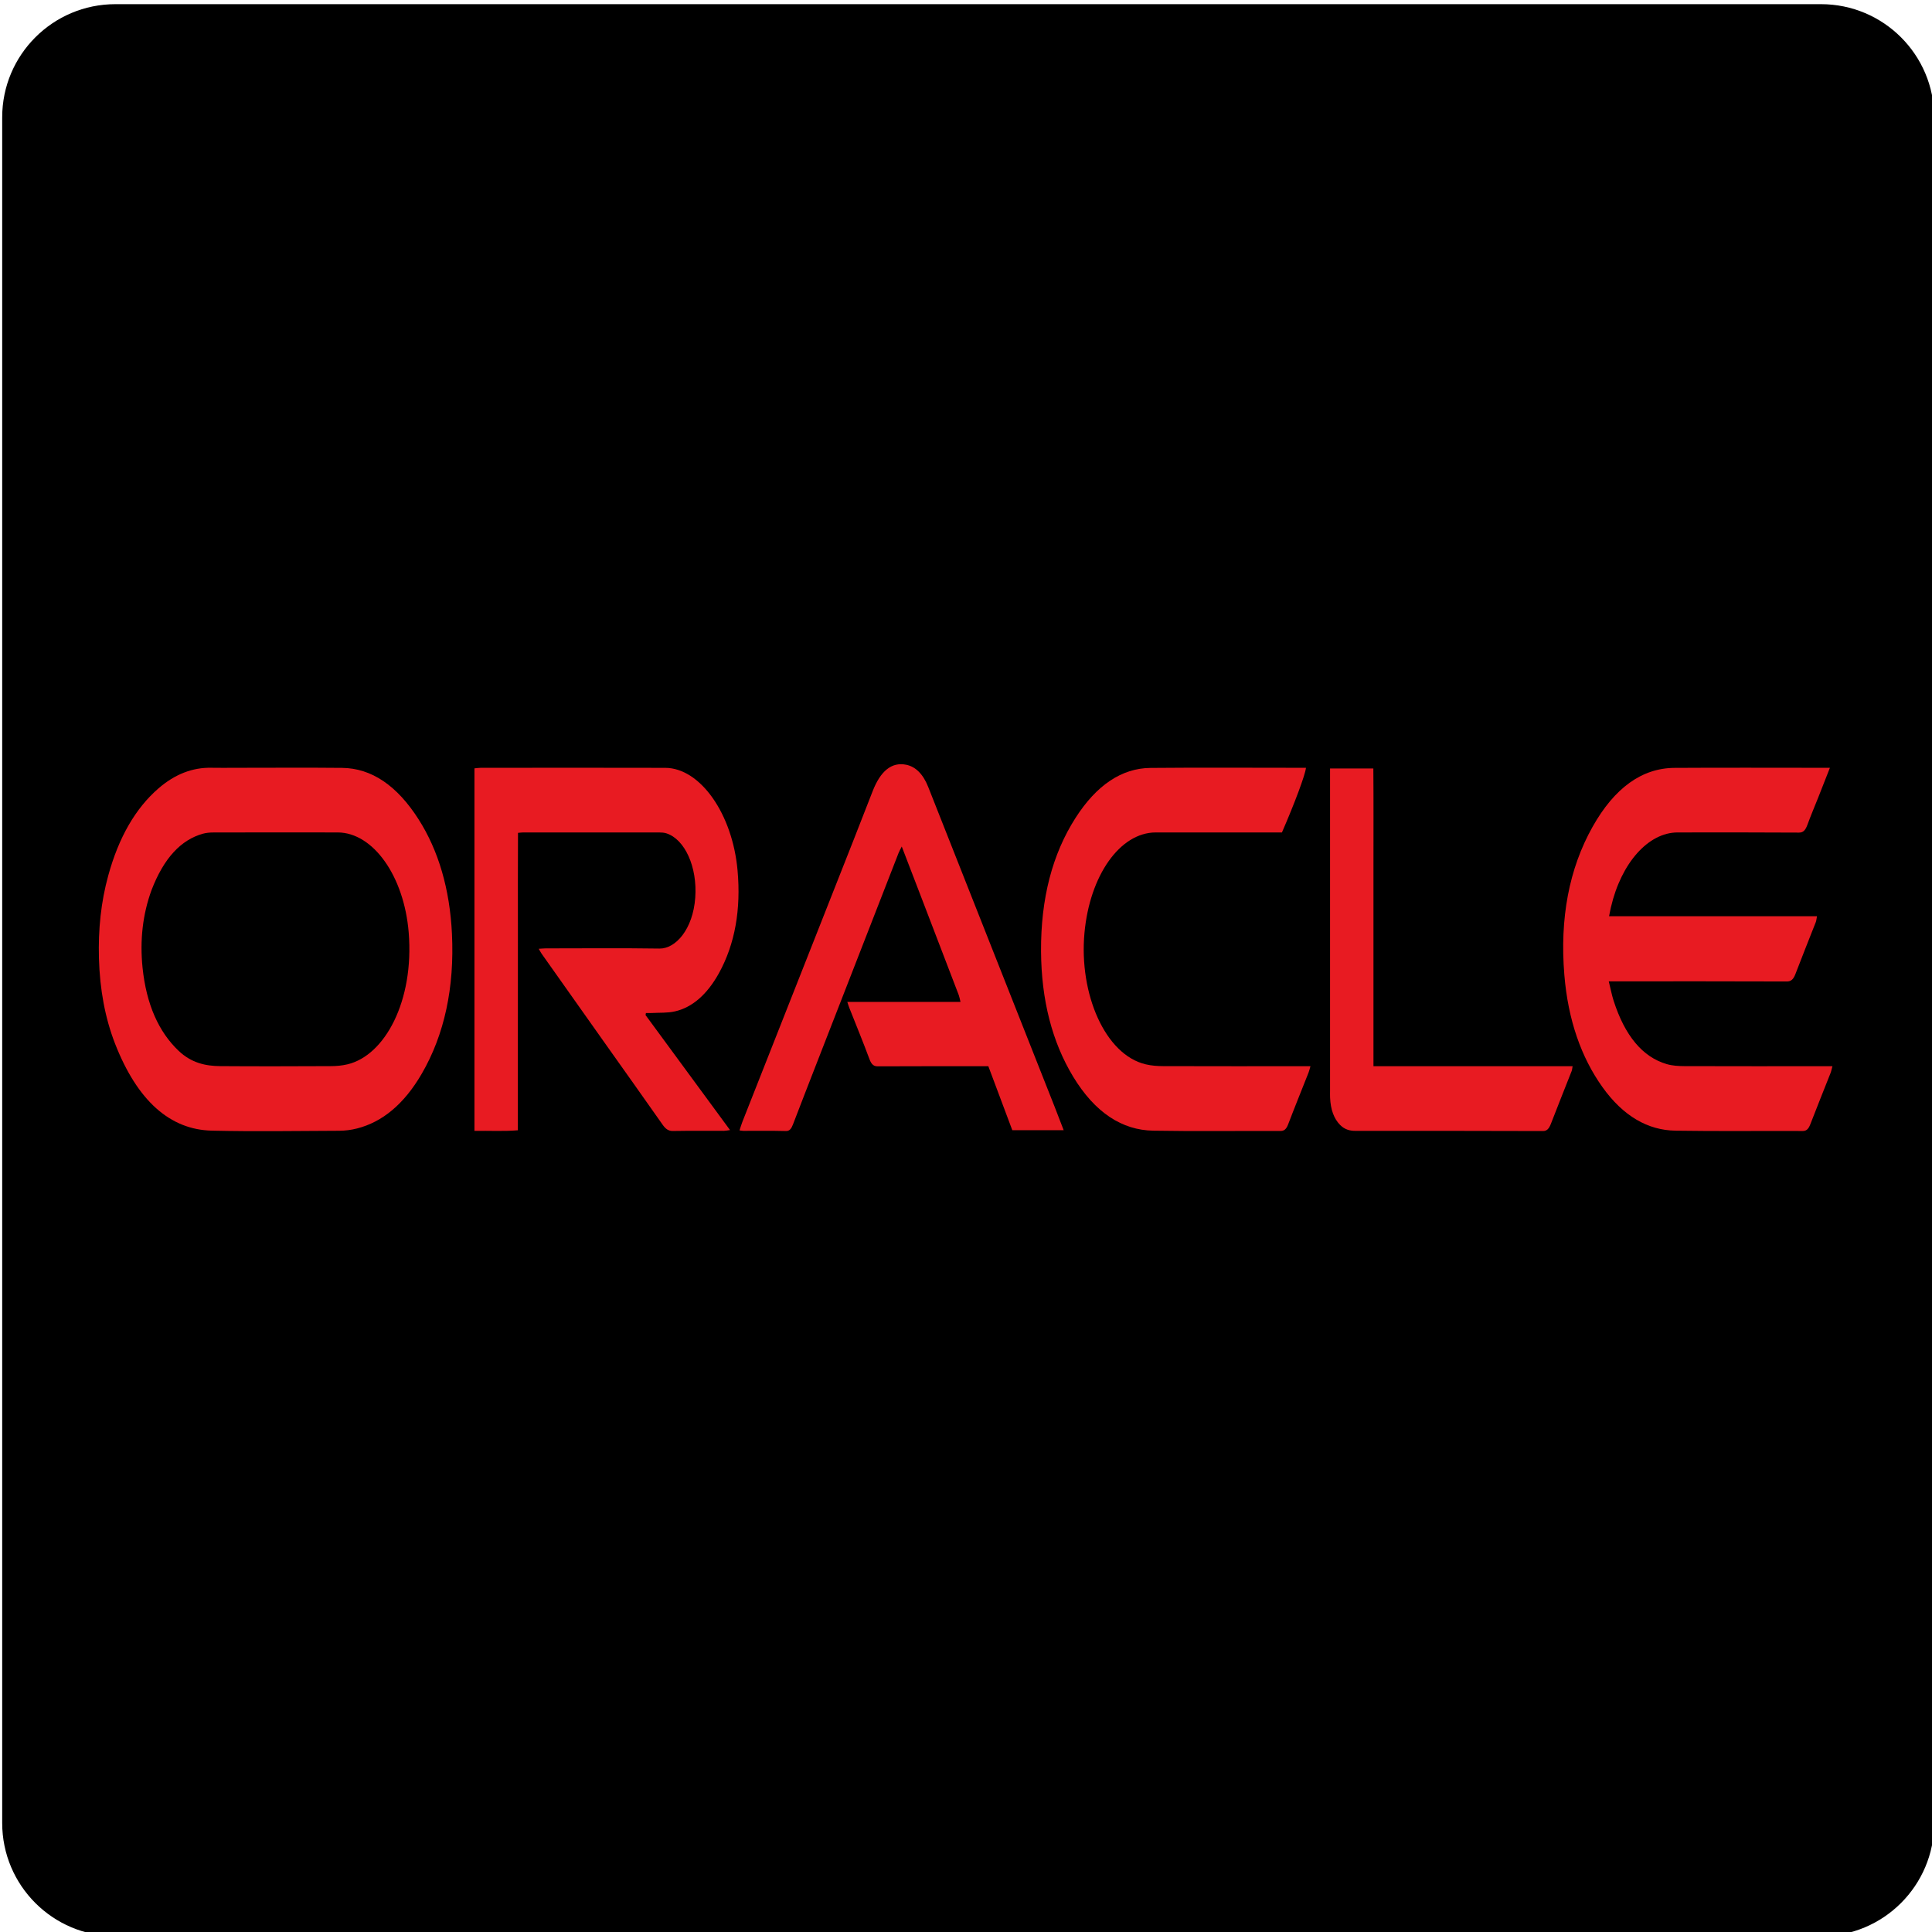
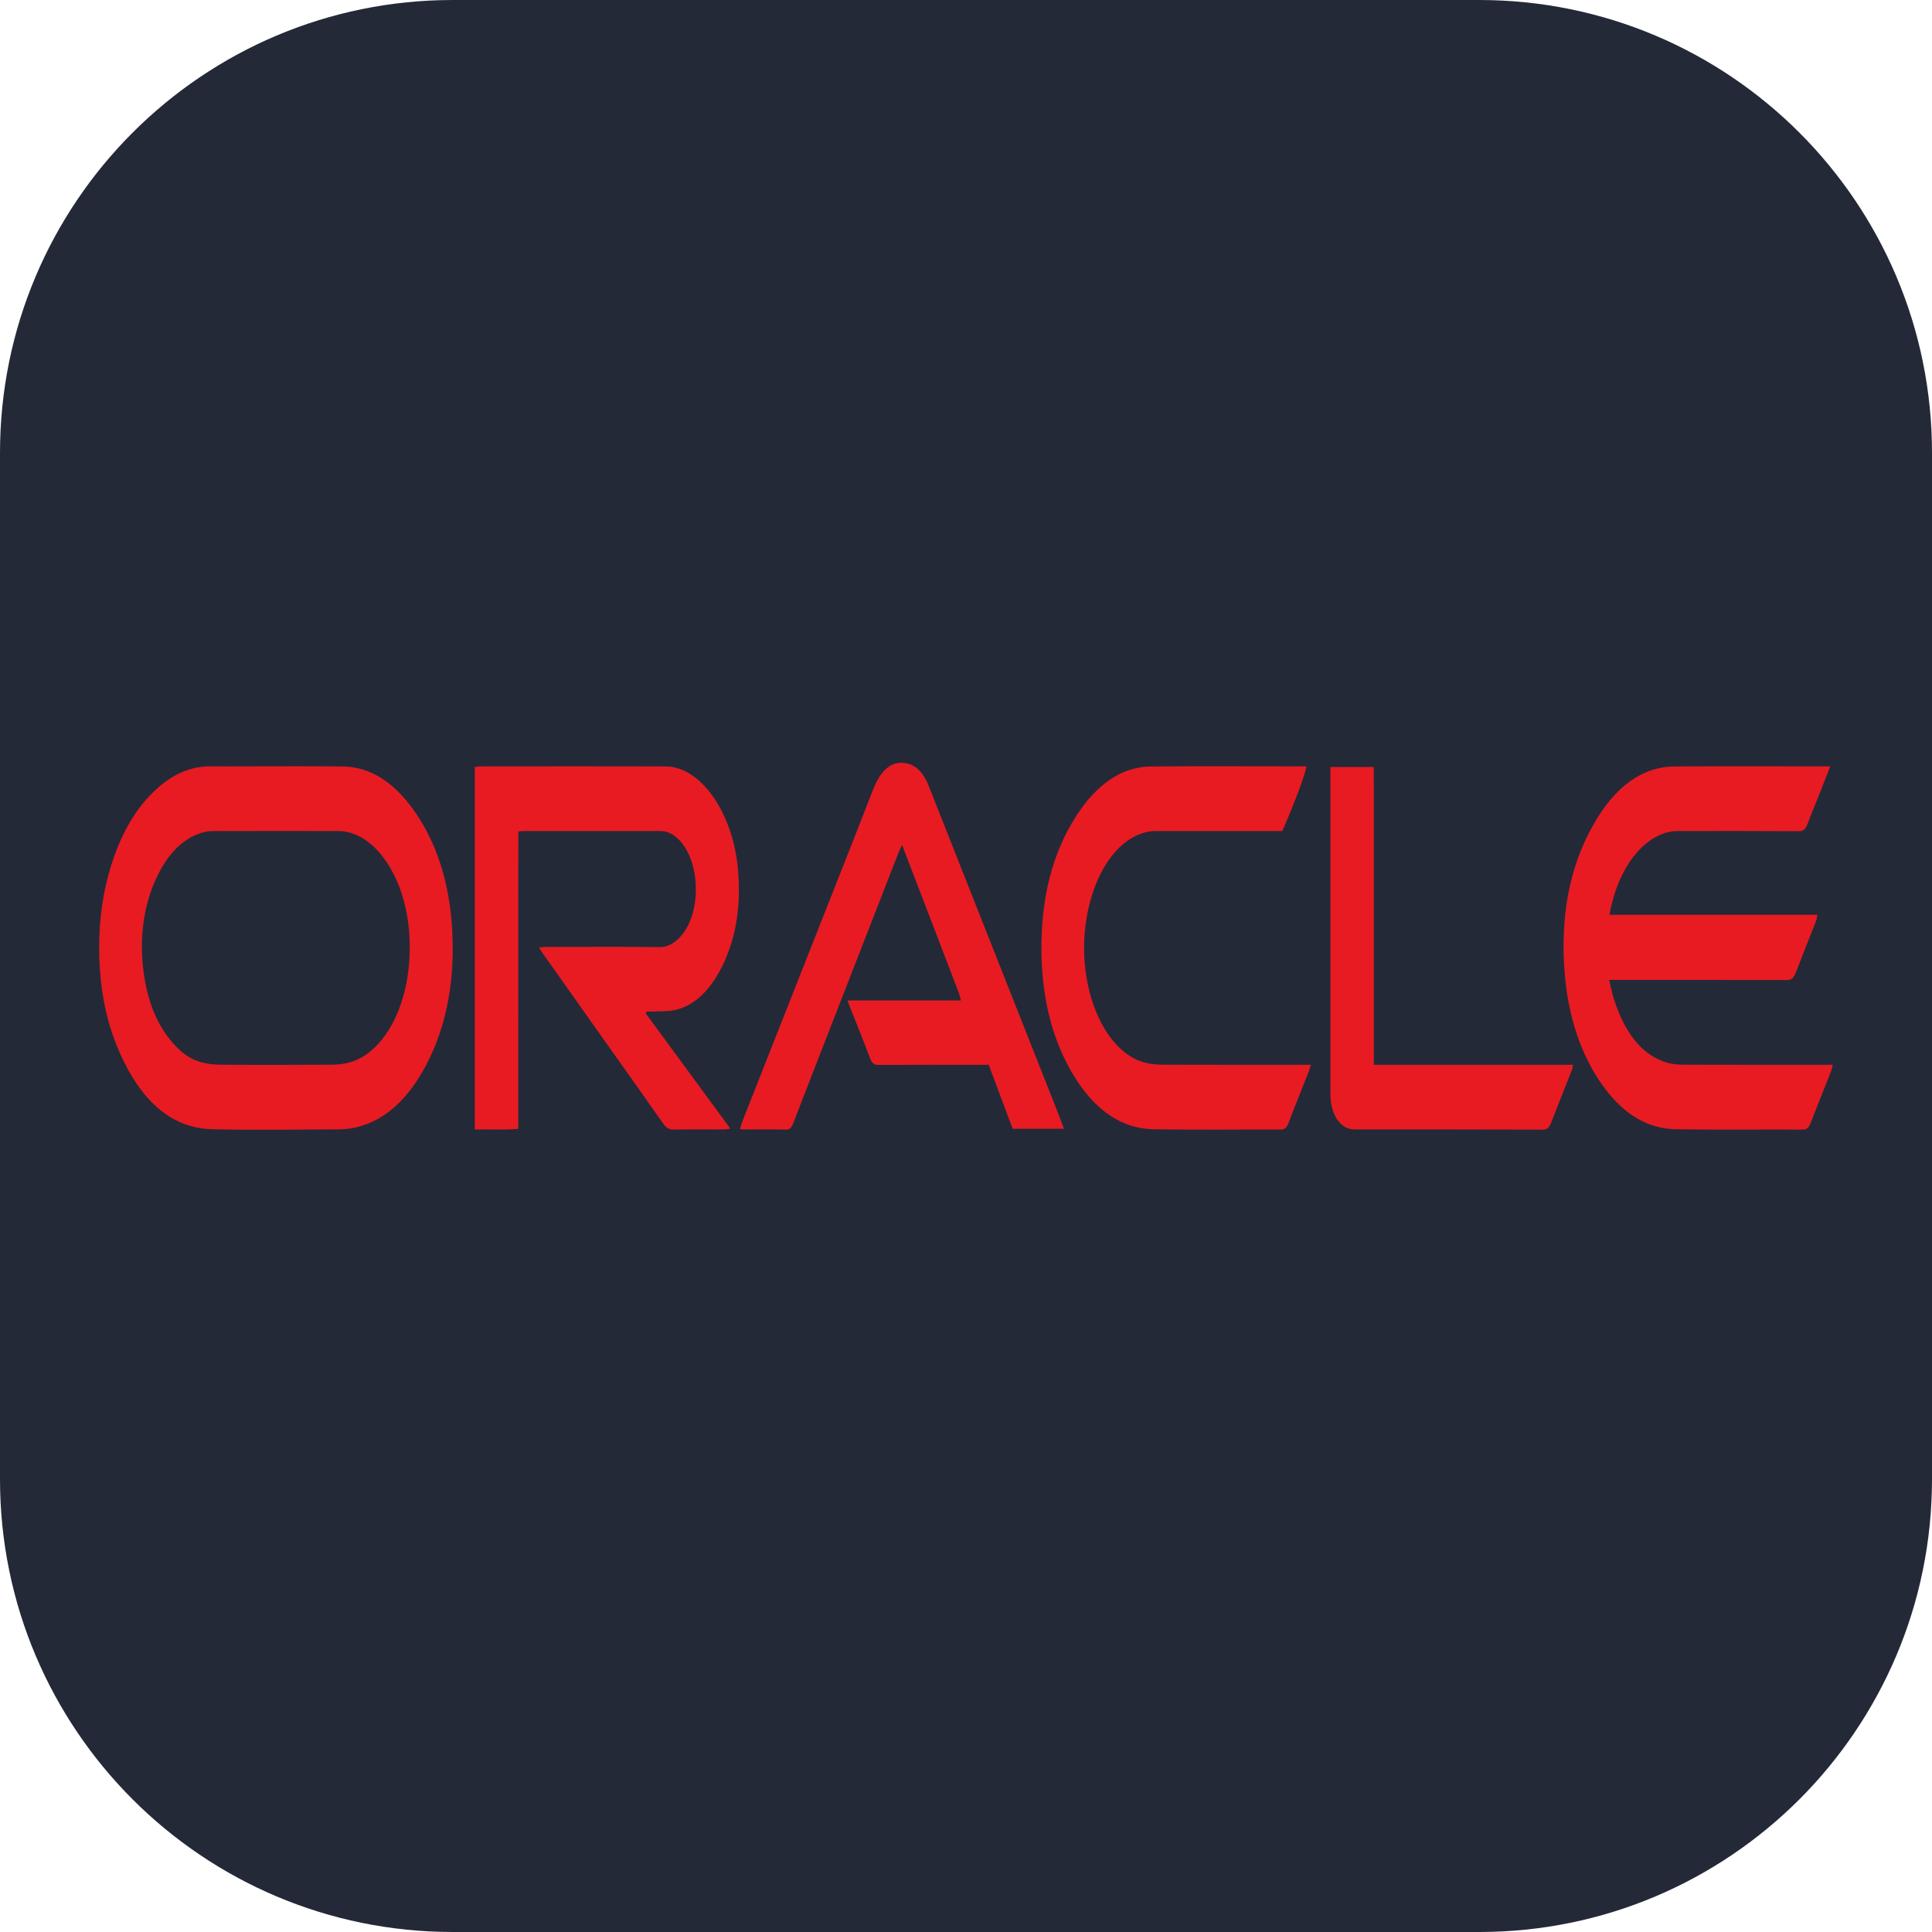
- <svg xmlns="http://www.w3.org/2000/svg" viewBox="0 0 256 256">
-   <rect x="0.29" y="0.552" width="256" height="256" rx="15" ry="15" style="paint-order: fill;" transform="matrix(1, 0, 0, 1, 7.105427357601002e-15, 7.105427357601002e-15)" />
-   <path fill="#E81B22" opacity="1" stroke="none" d="M 31.184 101.737 C 35.95 101.737 40.634 101.7 45.323 101.748 C 49.251 101.788 52.624 104.118 55.446 108.537 C 58.111 112.703 59.603 117.826 59.887 123.754 C 60.226 130.824 58.904 137.078 55.88 142.282 C 53.551 146.294 50.668 148.674 47.309 149.528 C 46.524 149.73 45.717 149.829 44.923 149.833 C 39.303 149.857 33.684 149.945 28.069 149.817 C 22.548 149.692 18.207 145.888 15.238 138.272 C 13.909 134.846 13.227 131.071 13.11 126.994 C 13.003 123.156 13.38 119.503 14.346 116.007 C 15.74 110.925 17.97 107.092 20.991 104.472 C 23.18 102.576 25.52 101.683 28.001 101.733 C 29.034 101.755 30.072 101.737 31.184 101.737 M 20.082 117.933 C 18.915 121.125 18.516 124.569 18.888 128.209 C 19.391 133.104 21.039 136.74 23.668 139.238 C 25.38 140.864 27.271 141.254 29.197 141.269 C 34.066 141.306 38.939 141.289 43.803 141.269 C 44.554 141.268 45.306 141.205 46.043 141.029 C 51.006 139.852 54.889 132.622 54.155 123.569 C 53.546 116.073 49.437 110.317 44.753 110.303 C 39.261 110.291 33.77 110.298 28.275 110.307 C 27.811 110.31 27.34 110.344 26.885 110.471 C 23.972 111.286 21.712 113.702 20.082 117.933 Z" style="" transform="matrix(1, 0, 0, 1, 7.105427357601002e-15, 7.105427357601002e-15)" />
-   <path fill="#E81B22" opacity="1" stroke="none" d="M 241.49 141.28 C 241.95 141.28 242.332 141.28 242.808 141.28 C 242.696 141.684 242.649 141.952 242.559 142.177 C 241.667 144.441 240.757 146.685 239.882 148.96 C 239.638 149.598 239.359 149.865 238.878 149.863 C 233.262 149.837 227.639 149.91 222.016 149.821 C 218.386 149.766 215.103 147.929 212.323 144.035 C 209.519 140.098 207.776 135.164 207.283 129.171 C 206.671 121.717 207.893 115.127 211.025 109.556 C 213.929 104.387 217.575 101.773 221.89 101.748 C 228.42 101.708 234.945 101.737 241.474 101.737 C 241.753 101.737 242.031 101.737 242.472 101.737 C 241.903 103.192 241.41 104.45 240.912 105.704 C 240.435 106.903 239.933 108.075 239.488 109.301 C 239.221 110.026 238.921 110.327 238.377 110.323 C 233.015 110.289 227.651 110.297 222.289 110.303 C 218.407 110.31 214.825 114.336 213.458 120.205 C 213.375 120.55 213.315 120.905 213.212 121.404 C 222.419 121.404 231.547 121.404 240.761 121.404 C 240.693 121.765 240.676 122.003 240.603 122.182 C 239.702 124.484 238.78 126.764 237.896 129.082 C 237.617 129.809 237.292 130.053 236.764 130.05 C 229.252 130.021 221.74 130.032 214.225 130.033 C 213.92 130.033 213.616 130.033 213.169 130.033 C 213.41 130.992 213.565 131.824 213.808 132.587 C 215.302 137.244 217.652 140.063 220.836 140.995 C 221.615 141.225 222.432 141.265 223.224 141.269 C 229.29 141.289 235.352 141.28 241.49 141.28 Z" style="" transform="matrix(1, 0, 0, 1, 7.105427357601002e-15, 7.105427357601002e-15)" />
-   <path fill="#E81B22" opacity="1" stroke="none" d="M 62.867 113.618 C 62.867 109.635 62.867 105.781 62.867 101.811 C 63.173 101.784 63.416 101.74 63.666 101.74 C 71.829 101.737 79.988 101.716 88.148 101.743 C 92.799 101.761 97.067 107.859 97.73 115.335 C 98.194 120.5 97.397 125.085 95.256 128.964 C 93.699 131.769 91.73 133.495 89.418 134.017 C 88.427 134.24 87.41 134.172 86.401 134.227 C 86.131 134.244 85.857 134.231 85.587 134.231 C 85.575 134.324 85.557 134.414 85.539 134.505 C 89.225 139.523 92.914 144.539 96.735 149.742 C 96.345 149.792 96.131 149.842 95.912 149.842 C 93.66 149.846 91.404 149.822 89.152 149.861 C 88.624 149.871 88.225 149.629 87.826 149.065 C 85.266 145.416 82.688 141.799 80.113 138.166 C 77.324 134.231 74.54 130.294 71.756 126.355 C 71.663 126.221 71.585 126.064 71.383 125.72 C 71.775 125.698 72.045 125.666 72.306 125.666 C 77.333 125.664 82.361 125.615 87.385 125.69 C 89.521 125.72 91.82 123.147 92.124 118.944 C 92.42 114.891 90.747 111.209 88.306 110.423 C 88.005 110.327 87.689 110.306 87.381 110.306 C 81.369 110.299 75.36 110.302 69.35 110.303 C 69.148 110.303 68.942 110.333 68.638 110.358 C 68.608 114.736 68.629 119.083 68.625 123.429 C 68.621 127.796 68.621 132.159 68.621 136.526 C 68.621 140.889 68.621 145.252 68.621 149.768 C 66.711 149.93 64.842 149.81 62.867 149.847 C 62.867 137.721 62.867 125.733 62.867 113.618 Z" style="" transform="matrix(1, 0, 0, 1, 7.105427357601002e-15, 7.105427357601002e-15)" />
-   <path fill="#E81B22" opacity="1" stroke="none" d="M 121.977 118.643 C 121.149 116.472 120.343 114.383 119.488 112.169 C 119.309 112.529 119.172 112.755 119.068 113.019 C 115.435 122.34 111.801 131.663 108.173 140.989 C 107.139 143.647 106.101 146.307 105.08 148.977 C 104.861 149.549 104.624 149.879 104.157 149.867 C 102.266 149.816 100.374 149.846 98.486 149.843 C 98.362 149.843 98.232 149.813 97.988 149.783 C 98.139 149.334 98.242 148.974 98.371 148.644 C 102.412 138.397 106.456 128.157 110.497 117.912 C 112.21 113.568 113.933 109.23 115.62 104.862 C 116.662 102.17 118.134 100.942 120.068 101.332 C 121.308 101.58 122.312 102.549 122.999 104.291 C 125.94 111.741 128.884 119.189 131.83 126.637 C 134.464 133.31 137.108 139.979 139.745 146.652 C 140.131 147.628 140.505 148.615 140.942 149.754 C 138.6 149.754 136.386 149.754 134.134 149.754 C 133.092 146.968 132.032 144.142 130.96 141.281 C 130.625 141.281 130.317 141.281 130.008 141.281 C 125.447 141.281 120.887 141.272 116.331 141.295 C 115.821 141.298 115.49 141.113 115.208 140.339 C 114.354 138.039 113.432 135.809 112.54 133.549 C 112.458 133.35 112.397 133.13 112.273 132.756 C 117.31 132.756 122.239 132.756 127.271 132.756 C 127.172 132.35 127.125 132.085 127.043 131.861 C 125.366 127.48 123.685 123.102 121.977 118.643 Z" style="" transform="matrix(1, 0, 0, 1, 7.105427357601002e-15, 7.105427357601002e-15)" />
-   <path fill="#E81B22" opacity="1" stroke="none" d="M 161.916 110.302 C 158.934 110.302 156.035 110.297 153.133 110.303 C 148.39 110.317 144.391 116.011 143.696 123.635 C 142.962 131.685 146.429 139.779 151.829 141.033 C 152.589 141.21 153.37 141.268 154.146 141.269 C 160.31 141.288 166.471 141.28 172.636 141.28 C 172.936 141.28 173.236 141.28 173.643 141.28 C 173.519 141.697 173.468 141.925 173.39 142.122 C 172.485 144.417 171.558 146.693 170.675 149.009 C 170.418 149.671 170.117 149.861 169.663 149.86 C 164.038 149.838 158.419 149.918 152.8 149.821 C 148.698 149.75 145.095 147.446 142.199 142.664 C 139.419 138.074 137.982 132.522 137.943 126.04 C 137.905 119.078 139.436 113.174 142.517 108.371 C 145.274 104.062 148.609 101.788 152.453 101.753 C 159.032 101.692 165.609 101.737 172.189 101.737 C 172.472 101.737 172.755 101.737 173.047 101.737 C 172.961 102.648 171.541 106.453 169.864 110.302 C 167.269 110.302 164.63 110.302 161.916 110.302 Z" style="" transform="matrix(1, 0, 0, 1, 7.105427357601002e-15, 7.105427357601002e-15)" />
-   <path fill="#E81B22" opacity="1" stroke="none" d="M 183.531 141.28 C 191.845 141.28 200.076 141.28 208.378 141.28 C 208.326 141.557 208.318 141.756 208.257 141.91 C 207.344 144.243 206.404 146.555 205.504 148.904 C 205.242 149.576 204.968 149.871 204.448 149.869 C 196.161 149.837 187.877 149.846 179.589 149.845 C 178.881 149.845 178.194 149.683 177.577 149.066 C 176.75 148.237 176.311 147.013 176.243 145.445 C 176.23 145.151 176.239 144.857 176.239 144.563 C 176.239 130.84 176.239 117.119 176.239 103.396 C 176.239 102.901 176.239 102.406 176.239 101.826 C 178.17 101.826 180.018 101.826 181.975 101.826 C 182.014 106.158 181.987 110.504 181.991 114.847 C 181.995 119.255 181.991 123.66 181.991 128.066 C 181.991 132.419 181.991 136.771 181.991 141.28 C 182.54 141.28 182.995 141.28 183.531 141.28 Z" style="" transform="matrix(1, 0, 0, 1, 7.105427357601002e-15, 7.105427357601002e-15)" />
+ <svg xmlns="http://www.w3.org/2000/svg" viewBox="0 0 256 256" fill="none">
+   <rect width="256" height="256" rx="60" fill="#242938" transform="matrix(1, 0, 0, 1, -3.552713678800501e-15, 0)" />
+   <path fill="#E81B22" opacity="1" stroke="none" d="M 31.233 101.548 C 35.999 101.548 40.683 101.511 45.372 101.559 C 49.3 101.599 52.673 103.929 55.495 108.348 C 58.16 112.514 59.652 117.637 59.936 123.565 C 60.275 130.635 58.953 136.889 55.929 142.093 C 53.6 146.105 50.717 148.485 47.358 149.339 C 46.573 149.541 45.766 149.64 44.972 149.644 C 39.352 149.668 33.733 149.756 28.118 149.628 C 22.597 149.503 18.256 145.699 15.287 138.083 C 13.958 134.657 13.276 130.882 13.159 126.805 C 13.052 122.967 13.429 119.314 14.395 115.818 C 15.789 110.736 18.019 106.903 21.04 104.283 C 23.229 102.387 25.569 101.494 28.05 101.544 C 29.083 101.566 30.121 101.548 31.233 101.548 M 20.131 117.744 C 18.964 120.936 18.565 124.38 18.937 128.02 C 19.44 132.915 21.088 136.551 23.717 139.049 C 25.429 140.675 27.32 141.065 29.246 141.08 C 34.115 141.117 38.988 141.1 43.852 141.08 C 44.603 141.079 45.355 141.016 46.092 140.84 C 51.055 139.663 54.938 132.433 54.204 123.38 C 53.595 115.884 49.486 110.128 44.802 110.114 C 39.31 110.102 33.819 110.109 28.324 110.118 C 27.86 110.121 27.389 110.155 26.934 110.282 C 24.021 111.097 21.761 113.513 20.131 117.744 Z" style="" transform="matrix(1, 0, 0, 1, -3.552713678800501e-15, 0)" />
+   <path fill="#E81B22" opacity="1" stroke="none" d="M 241.539 141.091 C 241.999 141.091 242.381 141.091 242.857 141.091 C 242.745 141.495 242.698 141.763 242.608 141.988 C 241.716 144.252 240.806 146.496 239.931 148.771 C 239.687 149.409 239.408 149.676 238.927 149.674 C 233.311 149.648 227.688 149.721 222.065 149.632 C 218.435 149.577 215.152 147.74 212.372 143.846 C 209.568 139.909 207.825 134.975 207.332 128.982 C 206.72 121.528 207.942 114.938 211.074 109.367 C 213.978 104.198 217.624 101.584 221.939 101.559 C 228.469 101.519 234.994 101.548 241.523 101.548 C 241.802 101.548 242.08 101.548 242.521 101.548 C 241.952 103.003 241.459 104.261 240.961 105.515 C 240.484 106.714 239.982 107.886 239.537 109.112 C 239.27 109.837 238.97 110.138 238.426 110.134 C 233.064 110.1 227.7 110.108 222.338 110.114 C 218.456 110.121 214.874 114.147 213.507 120.016 C 213.424 120.361 213.364 120.716 213.261 121.215 C 222.468 121.215 231.596 121.215 240.81 121.215 C 240.742 121.576 240.725 121.814 240.652 121.993 C 239.751 124.295 238.829 126.575 237.945 128.893 C 237.666 129.62 237.341 129.864 236.813 129.861 C 229.301 129.832 221.789 129.843 214.274 129.844 C 213.969 129.844 213.665 129.844 213.218 129.844 C 213.459 130.803 213.614 131.635 213.857 132.398 C 215.351 137.055 217.701 139.874 220.885 140.806 C 221.664 141.036 222.481 141.076 223.273 141.08 C 229.339 141.1 235.401 141.091 241.539 141.091 Z" style="" transform="matrix(1, 0, 0, 1, -3.552713678800501e-15, 0)" />
+   <path fill="#E81B22" opacity="1" stroke="none" d="M 62.916 113.429 C 62.916 109.446 62.916 105.592 62.916 101.622 C 63.222 101.595 63.465 101.551 63.715 101.551 C 71.878 101.548 80.037 101.527 88.197 101.554 C 92.848 101.572 97.116 107.67 97.779 115.146 C 98.243 120.311 97.446 124.896 95.305 128.775 C 93.748 131.58 91.779 133.306 89.467 133.828 C 88.476 134.051 87.459 133.983 86.45 134.038 C 86.18 134.055 85.906 134.042 85.636 134.042 C 85.624 134.135 85.606 134.225 85.588 134.316 C 89.274 139.334 92.963 144.35 96.784 149.553 C 96.394 149.603 96.18 149.653 95.961 149.653 C 93.709 149.657 91.453 149.633 89.201 149.672 C 88.673 149.682 88.274 149.44 87.875 148.876 C 85.315 145.227 82.737 141.61 80.162 137.977 C 77.373 134.042 74.589 130.105 71.805 126.166 C 71.712 126.032 71.634 125.875 71.432 125.531 C 71.824 125.509 72.094 125.477 72.355 125.477 C 77.382 125.475 82.41 125.426 87.434 125.501 C 89.57 125.531 91.869 122.958 92.173 118.755 C 92.469 114.702 90.796 111.02 88.355 110.234 C 88.054 110.138 87.738 110.117 87.43 110.117 C 81.418 110.11 75.409 110.113 69.399 110.114 C 69.197 110.114 68.991 110.144 68.687 110.169 C 68.657 114.547 68.678 118.894 68.674 123.24 C 68.67 127.607 68.67 131.97 68.67 136.337 C 68.67 140.7 68.67 145.063 68.67 149.579 C 66.76 149.741 64.891 149.621 62.916 149.658 C 62.916 137.532 62.916 125.544 62.916 113.429 Z" style="" transform="matrix(1, 0, 0, 1, -3.552713678800501e-15, 0)" />
+   <path fill="#E81B22" opacity="1" stroke="none" d="M 122.026 118.454 C 121.198 116.283 120.392 114.194 119.537 111.98 C 119.358 112.34 119.221 112.566 119.117 112.83 C 115.484 122.151 111.85 131.474 108.222 140.8 C 107.188 143.458 106.15 146.118 105.129 148.788 C 104.91 149.36 104.673 149.69 104.206 149.678 C 102.315 149.627 100.423 149.657 98.535 149.654 C 98.411 149.654 98.281 149.624 98.037 149.594 C 98.188 149.145 98.291 148.785 98.42 148.455 C 102.461 138.208 106.505 127.968 110.546 117.723 C 112.259 113.379 113.982 109.041 115.669 104.673 C 116.711 101.981 118.183 100.753 120.117 101.143 C 121.357 101.391 122.361 102.36 123.048 104.102 C 125.989 111.552 128.933 119 131.879 126.448 C 134.513 133.121 137.157 139.79 139.794 146.463 C 140.18 147.439 140.554 148.426 140.991 149.565 C 138.649 149.565 136.435 149.565 134.183 149.565 C 133.141 146.779 132.081 143.953 131.009 141.092 C 130.674 141.092 130.366 141.092 130.057 141.092 C 125.496 141.092 120.936 141.083 116.38 141.106 C 115.87 141.109 115.539 140.924 115.257 140.15 C 114.403 137.85 113.481 135.62 112.589 133.36 C 112.507 133.161 112.446 132.941 112.322 132.567 C 117.359 132.567 122.288 132.567 127.32 132.567 C 127.221 132.161 127.174 131.896 127.092 131.672 C 125.415 127.291 123.734 122.913 122.026 118.454 Z" style="" transform="matrix(1, 0, 0, 1, -3.552713678800501e-15, 0)" />
+   <path fill="#E81B22" opacity="1" stroke="none" d="M 161.965 110.113 C 158.983 110.113 156.084 110.108 153.182 110.114 C 148.439 110.128 144.44 115.822 143.745 123.446 C 143.011 131.496 146.478 139.59 151.878 140.844 C 152.638 141.021 153.419 141.079 154.195 141.08 C 160.359 141.099 166.52 141.091 172.685 141.091 C 172.985 141.091 173.285 141.091 173.692 141.091 C 173.568 141.508 173.517 141.736 173.439 141.933 C 172.534 144.228 171.607 146.504 170.724 148.82 C 170.467 149.482 170.166 149.672 169.712 149.671 C 164.087 149.649 158.468 149.729 152.849 149.632 C 148.747 149.561 145.144 147.257 142.248 142.475 C 139.468 137.885 138.031 132.333 137.992 125.851 C 137.954 118.889 139.485 112.985 142.566 108.182 C 145.323 103.873 148.658 101.599 152.502 101.564 C 159.081 101.503 165.658 101.548 172.238 101.548 C 172.521 101.548 172.804 101.548 173.096 101.548 C 173.01 102.459 171.59 106.264 169.913 110.113 C 167.318 110.113 164.679 110.113 161.965 110.113 Z" style="" transform="matrix(1, 0, 0, 1, -3.552713678800501e-15, 0)" />
+   <path fill="#E81B22" opacity="1" stroke="none" d="M 183.58 141.091 C 191.894 141.091 200.125 141.091 208.427 141.091 C 208.375 141.368 208.367 141.567 208.306 141.721 C 207.393 144.054 206.453 146.366 205.553 148.715 C 205.291 149.387 205.017 149.682 204.497 149.68 C 196.21 149.648 187.926 149.657 179.638 149.656 C 178.93 149.656 178.243 149.494 177.626 148.877 C 176.799 148.048 176.36 146.824 176.292 145.256 C 176.279 144.962 176.288 144.668 176.288 144.374 C 176.288 130.651 176.288 116.93 176.288 103.207 C 176.288 102.712 176.288 102.217 176.288 101.637 C 178.219 101.637 180.067 101.637 182.024 101.637 C 182.063 105.969 182.036 110.315 182.04 114.658 C 182.044 119.066 182.04 123.471 182.04 127.877 C 182.04 132.23 182.04 136.582 182.04 141.091 C 182.589 141.091 183.044 141.091 183.58 141.091 Z" style="" transform="matrix(1, 0, 0, 1, -3.552713678800501e-15, 0)" />
</svg>
